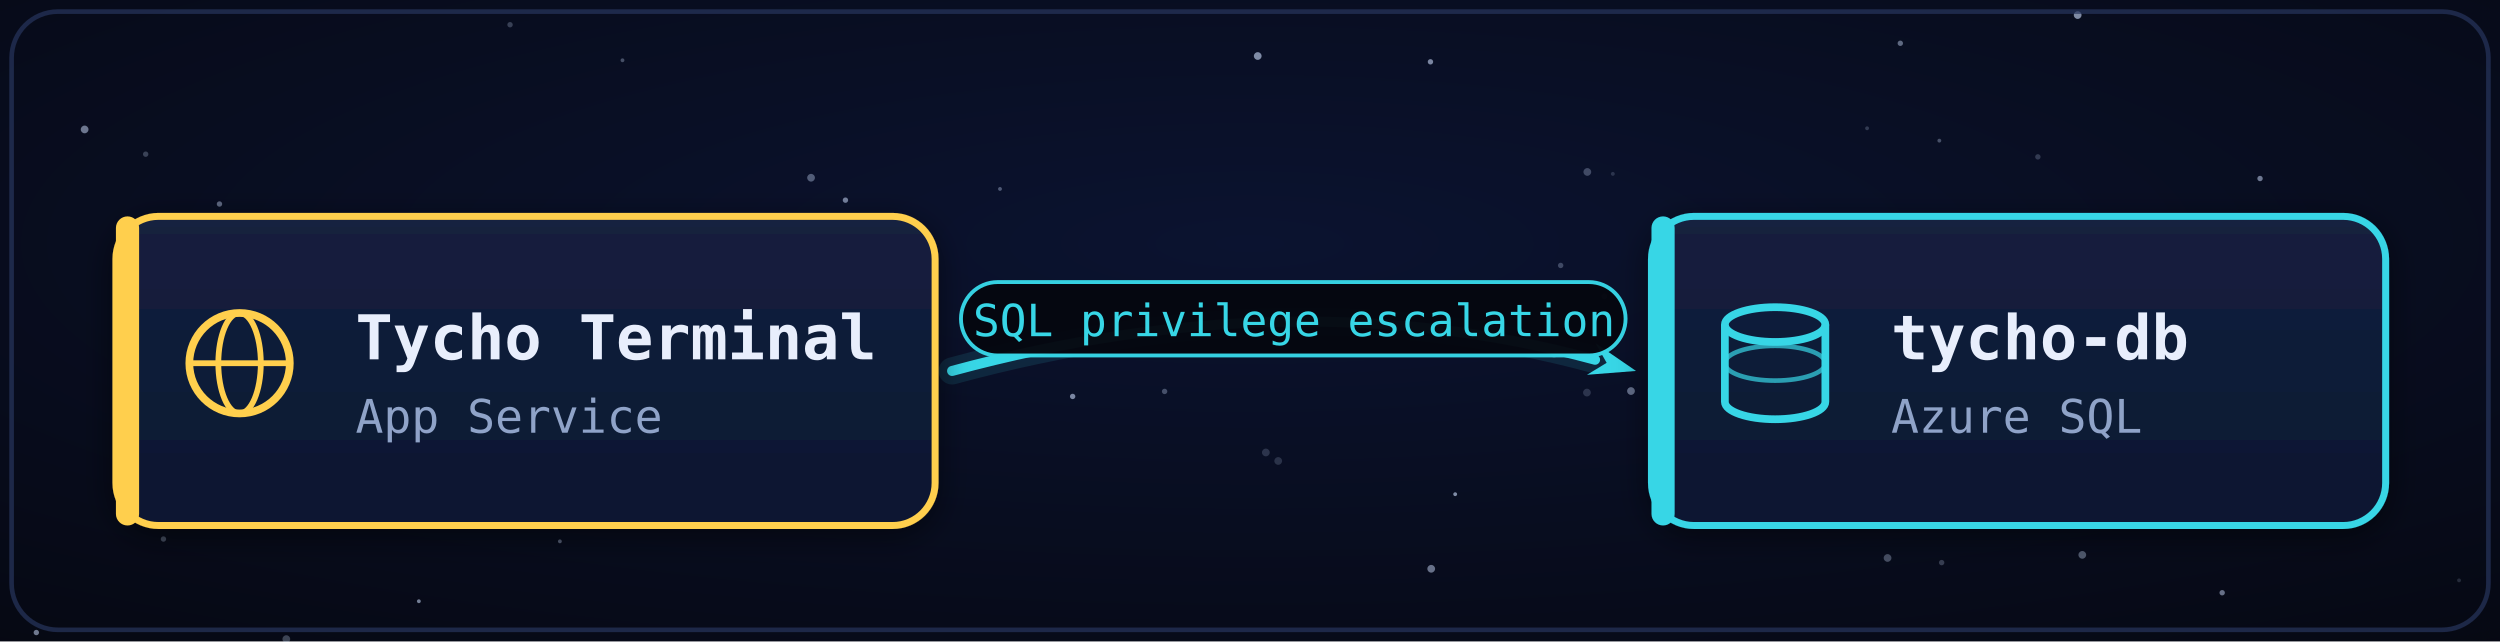
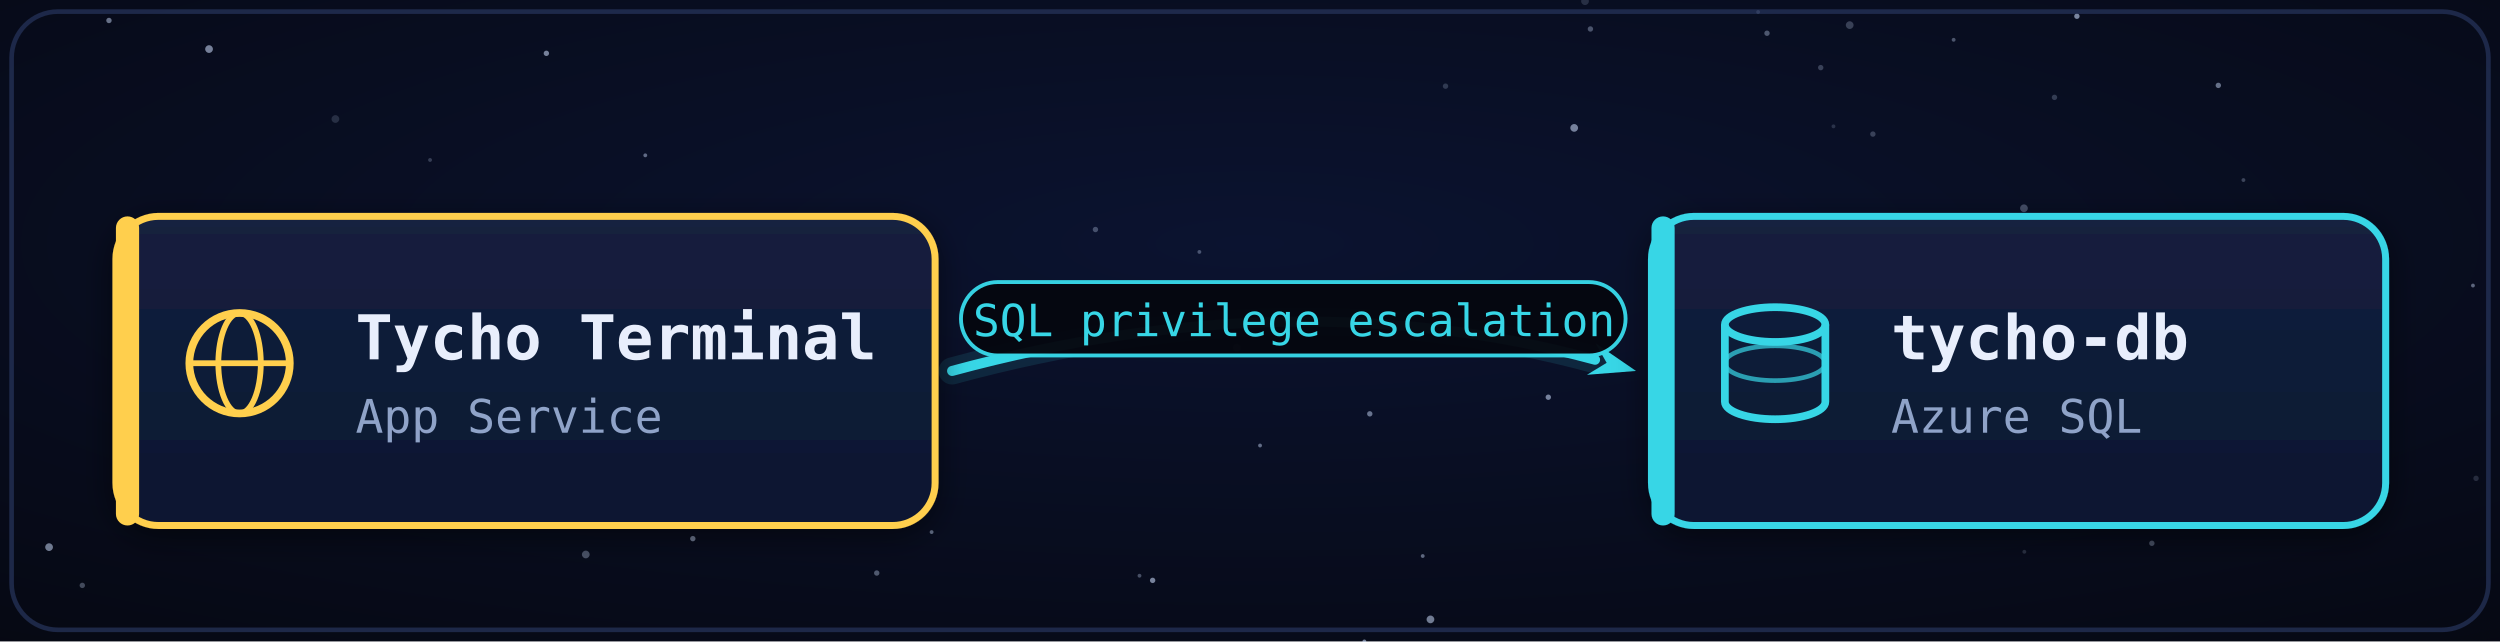
<svg xmlns="http://www.w3.org/2000/svg" width="647" height="166" viewBox="0 0 647 166" font-family="monospace">
  <defs>
    <radialGradient id="bg" cx="50%" cy="38%" r="90%">
      <stop offset="0%" stop-color="#0b1330" />
      <stop offset="100%" stop-color="#05070f" />
    </radialGradient>
    <linearGradient id="cg" x1="0" y1="0" x2="0" y2="1">
      <stop offset="0%" stop-color="#13203f" />
      <stop offset="100%" stop-color="#0e1730" />
    </linearGradient>
    <filter id="sf" x="-40%" y="-40%" width="180%" height="180%">
      <feDropShadow dx="0" dy="2" stdDeviation="4" flood-color="#000" flood-opacity="0.5" />
    </filter>
  </defs>
  <rect width="647" height="166" fill="url(#bg)" />
  <g>
-     <circle cx="376.6" cy="127.9" r="0.5" fill="#cfe0ff" opacity="0.60" />
-     <circle cx="83.1" cy="93.5" r="0.7" fill="#cfe0ff" opacity="0.41" />
-     <circle cx="527.4" cy="40.6" r="0.7" fill="#cfe0ff" opacity="0.21" />
-     <circle cx="144.9" cy="140.1" r="0.5" fill="#cfe0ff" opacity="0.38" />
-     <circle cx="204.8" cy="85.9" r="0.7" fill="#cfe0ff" opacity="0.28" />
-     <circle cx="54.2" cy="123.7" r="1.0" fill="#cfe0ff" opacity="0.24" />
-     <circle cx="469.1" cy="98.9" r="0.5" fill="#cfe0ff" opacity="0.36" />
-     <circle cx="403.9" cy="68.7" r="0.7" fill="#cfe0ff" opacity="0.27" />
-     <circle cx="327.6" cy="117.1" r="1.0" fill="#cfe0ff" opacity="0.18" />
-     <circle cx="402.2" cy="91.9" r="0.7" fill="#cfe0ff" opacity="0.16" />
-     <circle cx="604.2" cy="68.6" r="0.7" fill="#cfe0ff" opacity="0.55" />
-     <circle cx="98.3" cy="128.7" r="0.7" fill="#cfe0ff" opacity="0.40" />
-     <circle cx="9.4" cy="163.7" r="0.7" fill="#cfe0ff" opacity="0.52" />
-     <circle cx="132.0" cy="6.4" r="0.7" fill="#cfe0ff" opacity="0.24" />
-     <circle cx="370.2" cy="16.0" r="0.7" fill="#cfe0ff" opacity="0.57" />
-     <circle cx="491.8" cy="11.2" r="0.7" fill="#cfe0ff" opacity="0.43" />
-     <circle cx="209.9" cy="46.0" r="1.0" fill="#cfe0ff" opacity="0.37" />
-     <circle cx="21.9" cy="33.5" r="1.0" fill="#cfe0ff" opacity="0.50" />
-     <circle cx="56.8" cy="52.8" r="0.7" fill="#cfe0ff" opacity="0.43" />
-     <circle cx="483.2" cy="33.2" r="0.5" fill="#cfe0ff" opacity="0.21" />
-     <circle cx="410.7" cy="101.6" r="1.0" fill="#cfe0ff" opacity="0.18" />
-     <circle cx="415.2" cy="76.7" r="0.7" fill="#cfe0ff" opacity="0.33" />
-     <circle cx="370.4" cy="147.2" r="1.0" fill="#cfe0ff" opacity="0.48" />
-     <circle cx="208.5" cy="103.9" r="1.0" fill="#cfe0ff" opacity="0.49" />
-     <circle cx="501.9" cy="36.4" r="0.5" fill="#cfe0ff" opacity="0.31" />
-     <circle cx="277.6" cy="102.6" r="0.7" fill="#cfe0ff" opacity="0.57" />
-     <circle cx="502.5" cy="145.6" r="0.7" fill="#cfe0ff" opacity="0.24" />
-     <circle cx="537.7" cy="3.9" r="1.0" fill="#cfe0ff" opacity="0.59" />
-     <circle cx="422.1" cy="101.2" r="1.0" fill="#cfe0ff" opacity="0.45" />
-     <circle cx="575.1" cy="153.4" r="0.7" fill="#cfe0ff" opacity="0.48" />
-     <circle cx="42.3" cy="139.5" r="0.7" fill="#cfe0ff" opacity="0.30" />
-     <circle cx="449.3" cy="134.1" r="1.0" fill="#cfe0ff" opacity="0.55" />
-     <circle cx="81.1" cy="83.6" r="0.7" fill="#cfe0ff" opacity="0.30" />
-     <circle cx="52.0" cy="101.2" r="0.5" fill="#cfe0ff" opacity="0.58" />
-     <circle cx="488.5" cy="144.4" r="1.0" fill="#cfe0ff" opacity="0.32" />
-     <circle cx="417.4" cy="45.0" r="0.5" fill="#cfe0ff" opacity="0.17" />
-     <circle cx="194.8" cy="96.3" r="0.5" fill="#cfe0ff" opacity="0.49" />
-     <circle cx="161.1" cy="15.6" r="0.5" fill="#cfe0ff" opacity="0.31" />
-     <circle cx="37.7" cy="39.9" r="0.7" fill="#cfe0ff" opacity="0.25" />
-     <circle cx="330.8" cy="119.3" r="1.0" fill="#cfe0ff" opacity="0.17" />
-     <circle cx="636.4" cy="150.2" r="0.5" fill="#cfe0ff" opacity="0.16" />
-     <circle cx="176.1" cy="76.9" r="1.0" fill="#cfe0ff" opacity="0.40" />
-     <circle cx="159.1" cy="86.4" r="1.0" fill="#cfe0ff" opacity="0.47" />
-     <circle cx="108.4" cy="155.6" r="0.5" fill="#cfe0ff" opacity="0.54" />
-     <circle cx="218.8" cy="51.8" r="0.7" fill="#cfe0ff" opacity="0.55" />
-     <circle cx="584.9" cy="46.2" r="0.7" fill="#cfe0ff" opacity="0.51" />
-     <circle cx="410.8" cy="44.5" r="1.0" fill="#cfe0ff" opacity="0.28" />
-     <circle cx="74.1" cy="165.4" r="1.0" fill="#cfe0ff" opacity="0.27" />
-     <circle cx="474.3" cy="82.5" r="0.5" fill="#cfe0ff" opacity="0.37" />
-     <circle cx="538.9" cy="143.6" r="1.0" fill="#cfe0ff" opacity="0.37" />
-     <circle cx="301.4" cy="101.3" r="0.7" fill="#cfe0ff" opacity="0.31" />
-     <circle cx="258.8" cy="48.9" r="0.5" fill="#cfe0ff" opacity="0.35" />
-     <circle cx="325.5" cy="14.5" r="1.0" fill="#cfe0ff" opacity="0.59" />
+     <circle cx="411.6" cy="7.5" r="0.7" fill="#cfe0ff" opacity="0.33" />
+     <circle cx="135.1" cy="115.1" r="1.0" fill="#cfe0ff" opacity="0.42" />
+     <circle cx="283.5" cy="59.4" r="0.7" fill="#cfe0ff" opacity="0.30" />
+     <circle cx="461.4" cy="131.5" r="0.7" fill="#cfe0ff" opacity="0.38" />
+     <circle cx="585.5" cy="108.1" r="1.0" fill="#cfe0ff" opacity="0.34" />
+     <circle cx="450.6" cy="86.9" r="0.7" fill="#cfe0ff" opacity="0.25" />
+     <circle cx="640.0" cy="73.9" r="0.5" fill="#cfe0ff" opacity="0.42" />
+     <circle cx="141.4" cy="13.8" r="0.7" fill="#cfe0ff" opacity="0.55" />
+     <circle cx="370.2" cy="160.3" r="1.0" fill="#cfe0ff" opacity="0.53" />
+     <circle cx="523.8" cy="53.9" r="1.0" fill="#cfe0ff" opacity="0.31" />
+     <circle cx="354.5" cy="107.1" r="0.7" fill="#cfe0ff" opacity="0.48" />
+     <circle cx="474.5" cy="32.7" r="0.5" fill="#cfe0ff" opacity="0.17" />
+     <circle cx="167.0" cy="40.2" r="0.5" fill="#cfe0ff" opacity="0.44" />
+     <circle cx="118.9" cy="127.7" r="0.5" fill="#cfe0ff" opacity="0.47" />
+     <circle cx="640.8" cy="123.8" r="0.7" fill="#cfe0ff" opacity="0.16" />
+     <circle cx="531.7" cy="25.2" r="0.7" fill="#cfe0ff" opacity="0.22" />
+     <circle cx="320.1" cy="90.0" r="1.0" fill="#cfe0ff" opacity="0.25" />
+     <circle cx="537.5" cy="4.2" r="0.7" fill="#cfe0ff" opacity="0.57" />
+     <circle cx="455.0" cy="3.1" r="0.5" fill="#cfe0ff" opacity="0.33" />
+     <circle cx="54.1" cy="12.7" r="1.0" fill="#cfe0ff" opacity="0.55" />
+     <circle cx="523.9" cy="142.8" r="0.5" fill="#cfe0ff" opacity="0.17" />
+     <circle cx="580.6" cy="46.6" r="0.5" fill="#cfe0ff" opacity="0.26" />
+     <circle cx="574.1" cy="22.1" r="0.7" fill="#cfe0ff" opacity="0.47" />
+     <circle cx="471.2" cy="17.5" r="0.7" fill="#cfe0ff" opacity="0.24" />
+     <circle cx="298.3" cy="150.2" r="0.7" fill="#cfe0ff" opacity="0.56" />
+     <circle cx="86.8" cy="30.8" r="1.0" fill="#cfe0ff" opacity="0.16" />
+     <circle cx="484.7" cy="34.7" r="0.7" fill="#cfe0ff" opacity="0.24" />
+     <circle cx="491.5" cy="66.3" r="0.7" fill="#cfe0ff" opacity="0.30" />
+     <circle cx="111.3" cy="41.4" r="0.5" fill="#cfe0ff" opacity="0.23" />
+     <circle cx="410.2" cy="0.3" r="1.0" fill="#cfe0ff" opacity="0.16" />
+     <circle cx="12.7" cy="141.6" r="1.0" fill="#cfe0ff" opacity="0.52" />
+     <circle cx="400.7" cy="102.8" r="0.7" fill="#cfe0ff" opacity="0.55" />
+     <circle cx="353.1" cy="166.0" r="0.5" fill="#cfe0ff" opacity="0.56" />
+     <circle cx="556.9" cy="140.6" r="0.7" fill="#cfe0ff" opacity="0.32" />
+     <circle cx="441.0" cy="132.6" r="0.5" fill="#cfe0ff" opacity="0.33" />
+     <circle cx="374.1" cy="22.3" r="0.7" fill="#cfe0ff" opacity="0.20" />
+     <circle cx="241.1" cy="137.7" r="0.5" fill="#cfe0ff" opacity="0.45" />
+     <circle cx="407.4" cy="33.1" r="1.0" fill="#cfe0ff" opacity="0.54" />
+     <circle cx="478.7" cy="6.5" r="1.0" fill="#cfe0ff" opacity="0.24" />
+     <circle cx="151.6" cy="143.5" r="1.0" fill="#cfe0ff" opacity="0.33" />
+     <circle cx="436.6" cy="107.0" r="0.7" fill="#cfe0ff" opacity="0.25" />
+     <circle cx="226.9" cy="148.3" r="0.7" fill="#cfe0ff" opacity="0.36" />
+     <circle cx="428.1" cy="88.5" r="0.7" fill="#cfe0ff" opacity="0.22" />
+     <circle cx="294.9" cy="149.0" r="0.5" fill="#cfe0ff" opacity="0.32" />
+     <circle cx="179.3" cy="139.4" r="0.7" fill="#cfe0ff" opacity="0.51" />
+     <circle cx="326.1" cy="115.3" r="0.5" fill="#cfe0ff" opacity="0.45" />
+     <circle cx="368.2" cy="143.9" r="0.5" fill="#cfe0ff" opacity="0.43" />
+     <circle cx="310.4" cy="65.2" r="0.5" fill="#cfe0ff" opacity="0.32" />
+     <circle cx="28.2" cy="5.3" r="0.7" fill="#cfe0ff" opacity="0.48" />
+     <circle cx="505.6" cy="10.3" r="0.5" fill="#cfe0ff" opacity="0.34" />
+     <circle cx="457.3" cy="8.6" r="0.7" fill="#cfe0ff" opacity="0.35" />
+     <circle cx="199.6" cy="94.0" r="0.7" fill="#cfe0ff" opacity="0.21" />
+     <circle cx="21.3" cy="151.5" r="0.7" fill="#cfe0ff" opacity="0.30" />
  </g>
  <rect x="3" y="3" width="641" height="160" rx="12" fill="none" stroke="#26345c" stroke-width="1.2" opacity="0.7" />
  <path d="M246.4,96.0 Q334.9,72.0 412.8,93.1" fill="none" stroke="#37d6e6" stroke-width="7" opacity="0.12" stroke-linecap="round" />
  <path d="M246.4,96.0 Q334.9,72.0 412.8,93.1" fill="none" stroke="#37d6e6" stroke-width="2.6" stroke-linecap="round" />
  <path d="M423.4,96.0 L410.7,97.0 L415.8,93.9 L412.9,88.8 Z" fill="#37d6e6" />
  <rect x="30.0" y="56.0" width="212" height="80" rx="11" fill="url(#cg)" stroke="#ffcf4d" stroke-width="1.8" filter="url(#sf)" />
  <rect x="30.0" y="56.0" width="6" height="80" rx="3" fill="#ffcf4d" />
  <g>
    <circle cx="62" cy="94.0" r="13" fill="none" stroke="#ffcf4d" stroke-width="2" />
    <ellipse cx="62" cy="94.0" rx="5.5" ry="13" fill="none" stroke="#ffcf4d" stroke-width="1.5" />
    <line x1="49" y1="94.0" x2="75" y2="94.0" stroke="#ffcf4d" stroke-width="1.5" />
  </g>
  <text x="92.0" y="93.0" font-size="16" fill="#e8eefc" font-weight="bold">Tycho Terminal</text>
  <text x="92.0" y="112.0" font-size="12" fill="#8fa3c8">App Service</text>
  <rect x="427.4" y="56.0" width="190" height="80" rx="11" fill="url(#cg)" stroke="#37d6e6" stroke-width="1.8" filter="url(#sf)" />
  <rect x="427.4" y="56.0" width="6" height="80" rx="3" fill="#37d6e6" />
  <g>
    <ellipse cx="459.4" cy="84.0" rx="13" ry="4.5" fill="none" stroke="#37d6e6" stroke-width="2" />
    <path d="M446.4,84.0 V104.0 A13,4.5 0 0 0 472.4,104.0 V84.0" fill="none" stroke="#37d6e6" stroke-width="2" />
    <ellipse cx="459.4" cy="94.0" rx="13" ry="4.5" fill="none" stroke="#37d6e6" stroke-width="1.2" opacity="0.7" />
  </g>
  <text x="489.4" y="93.0" font-size="16" fill="#e8eefc" font-weight="bold">tycho-db</text>
  <text x="489.4" y="112.0" font-size="12" fill="#8fa3c8">Azure SQL</text>
  <rect x="248.7" y="73.0" width="172" height="19" rx="9.5" fill="#05070f" stroke="#37d6e6" stroke-width="1" opacity="0.97" />
  <text x="334.9" y="87.0" font-size="11.5" fill="#37d6e6" text-anchor="middle">SQL privilege escalation</text>
</svg>
